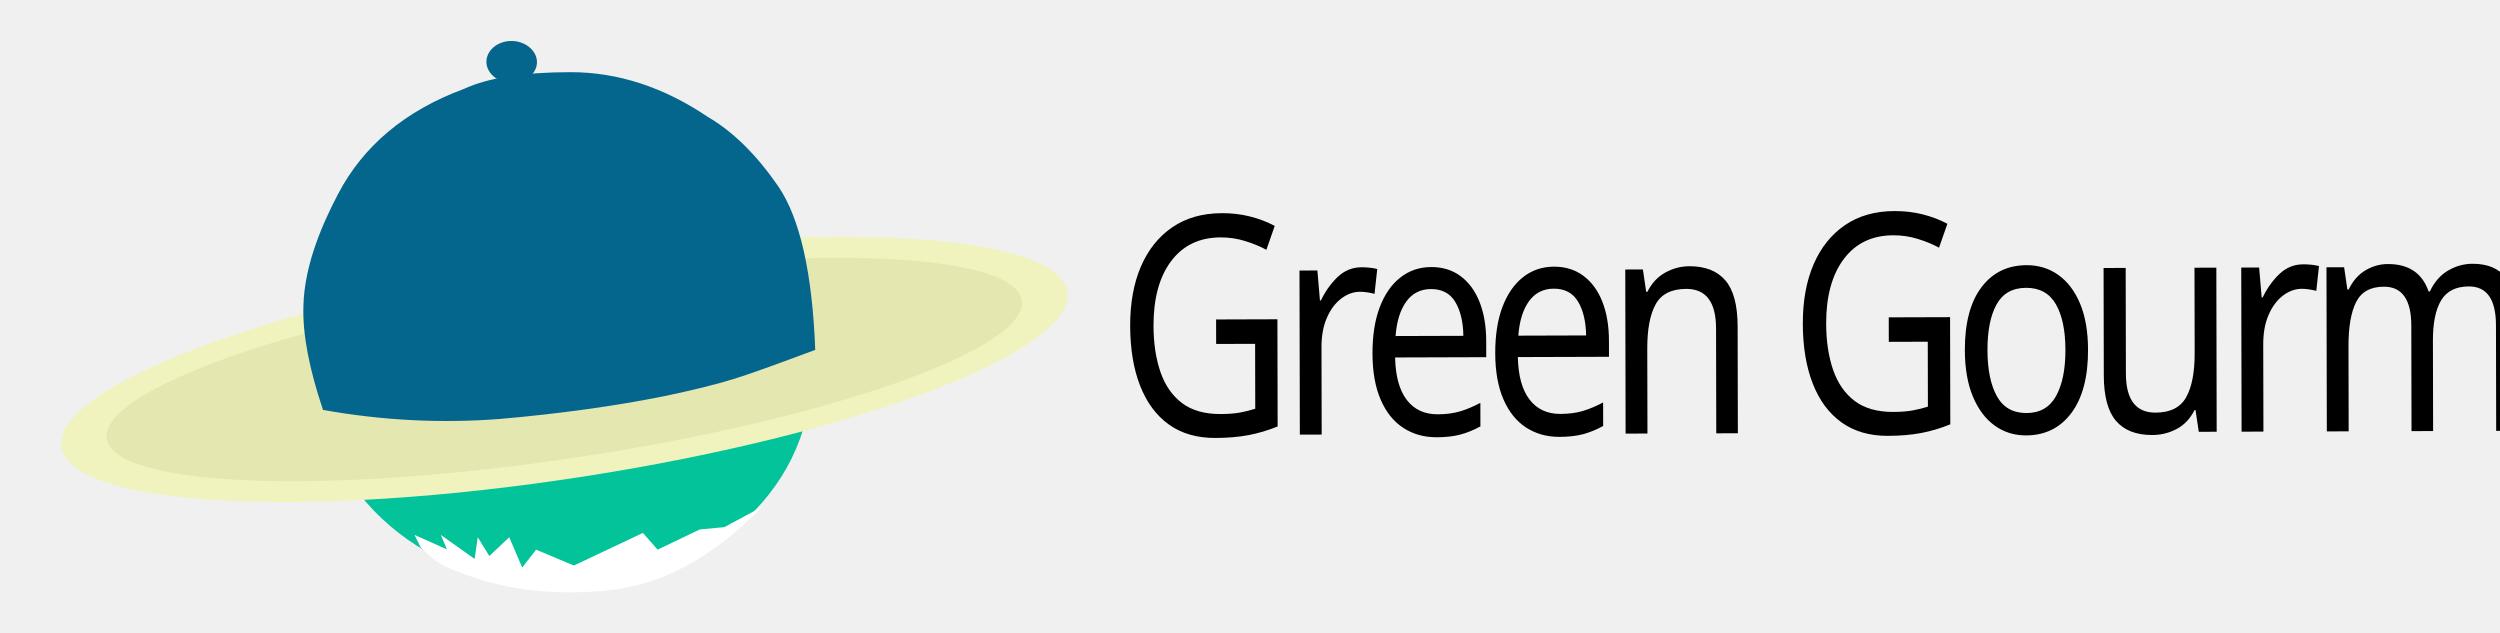
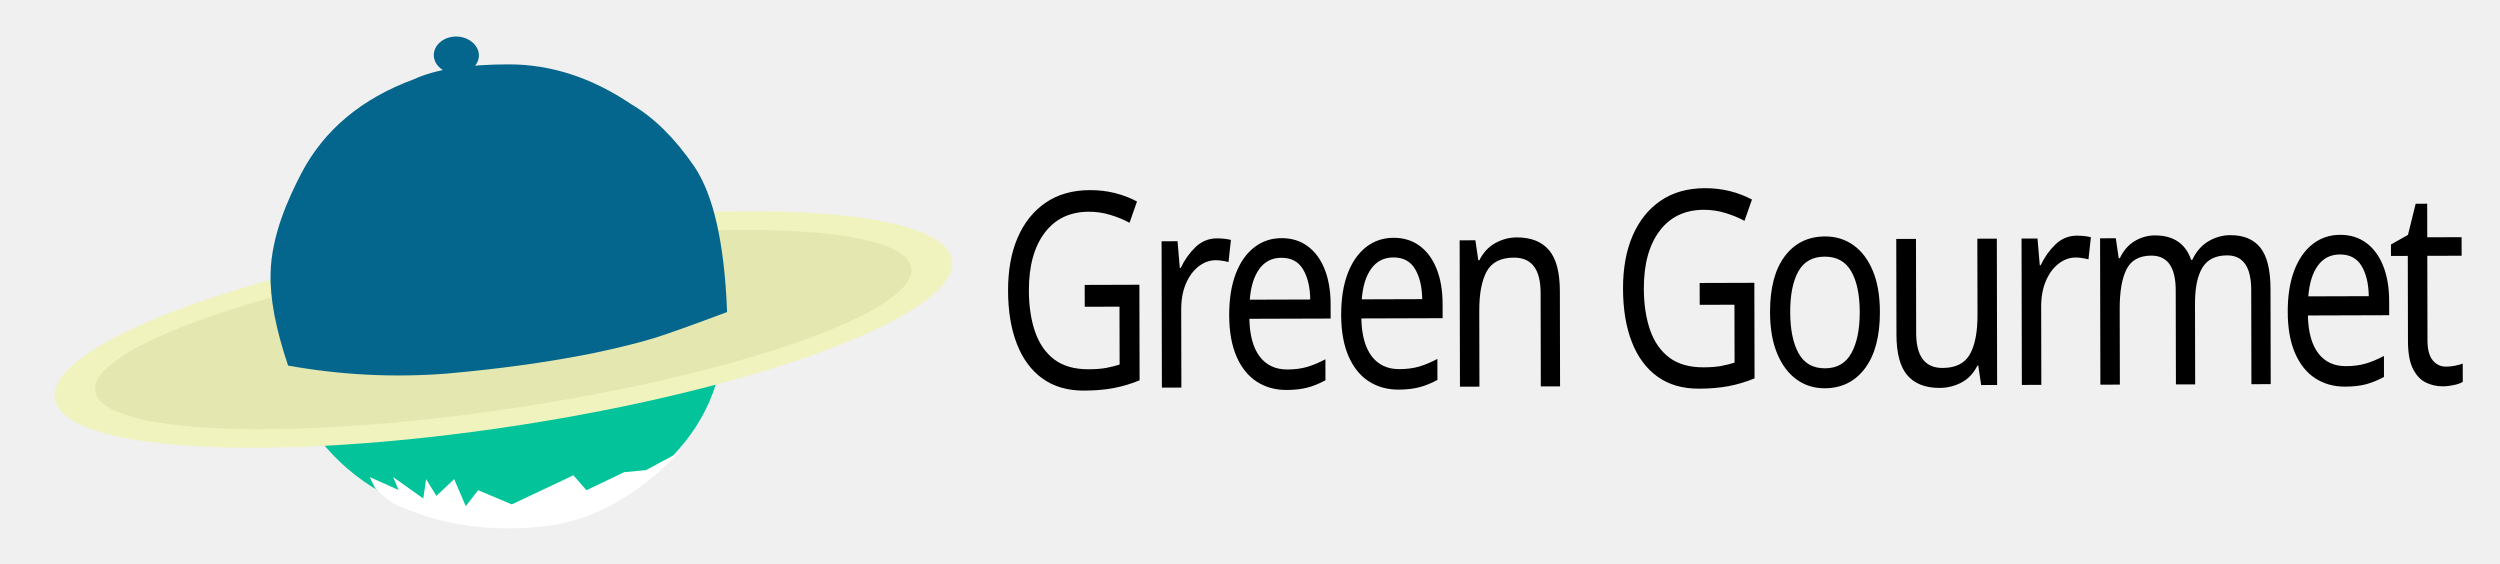
- <svg xmlns="http://www.w3.org/2000/svg" version="1.1" id="Calque_1" x="0px" y="0px" viewBox="0 0 866 219" style="enable-background:new 0 0 866 219;" xml:space="preserve">
+ <svg xmlns="http://www.w3.org/2000/svg" version="1.1" id="Calque_1" x="0px" y="0px" viewBox="0 0 971 219" style="enable-background:new 0 0 971 219;" xml:space="preserve">
  <style type="text/css">
	.st0{fill:#02C39A;}
	.st1{fill-opacity:0;}
	.st2{fill:#F0F3BD;}
	.st3{fill:#E5E7B1;}
	.st4{fill:#05668D;}
	.st5{fill:#FFFFFF;}
	.st6{font-family:'LilyScriptOne-Regular';}
	.st7{font-size:106.066px;}
- 	.st8{letter-spacing:-7.4;}
+ 	.st8{letter-spacing:-6.2;}
</style>
  <g>
    <g>
      <g>
        <g>
          <path id="d15IB0UYot" class="st0" d="M280.9,130.4c0,40.4-38.3,73.2-85.4,73.2S110,170.8,110,130.4s38.3-73.2,85.4-73.2      S280.9,90,280.9,130.4z" />
        </g>
        <g>
          <g>
            <path class="st1" d="M280.9,130.4c0,40.4-38.3,73.2-85.4,73.2S110,170.8,110,130.4s38.3-73.2,85.4-73.2S280.9,90,280.9,130.4z" />
          </g>
        </g>
      </g>
      <g>
        <g>
-           <path id="e1BgzF0Mst" class="st2" d="M369.7,100.9c3.6,20.5-71.6,49.3-167.7,64.2c-96.1,14.9-177.2,10.5-180.7-10.1      c-3.6-20.5,71.6-49.3,167.7-64.2S366.1,80.5,369.7,100.9z" />
+           <path id="e1BgzF0Mst" class="st2" d="M369.7,100.9c3.6,20.5-71.6,49.3-167.7,64.2C105.9,180,24.8,175.6,21.3,155      c-3.6-20.5,71.6-49.3,167.7-64.2S366.1,80.5,369.7,100.9z" />
        </g>
      </g>
      <g>
        <g>
          <path id="aGitIN87O" class="st3" d="M353.9,103.9c2.9,16.8-65.8,41.1-153.2,54.4S39.9,168.8,37,152.1      c-2.9-16.8,65.8-41.1,153.2-54.4S351,87.2,353.9,103.9z" />
        </g>
        <g>
          <g>
            <path class="st1" d="M353.9,103.9c2.9,16.8-65.8,41.1-153.2,54.4S39.9,168.8,37,152.1c-2.9-16.8,65.8-41.1,153.2-54.4       S351,87.2,353.9,103.9z" />
          </g>
        </g>
      </g>
      <g>
        <g>
          <path id="bIsNxAZHd" class="st4" d="M111.9,142c-4.8-14.2-7.1-26.2-6.8-35.9c0.3-14.7,7-29.3,11.9-38.7      c8.8-16.9,23.4-29.1,43.7-36.6c8.4-3.9,20.8-5.8,37-5.8s32.1,5.1,47.5,15.5c8.9,5.2,17,13.3,24.5,24.2      c7.4,11,11.7,29.8,12.7,56.5c-13.4,5-22.8,8.4-28.3,10.1c-5.5,1.7-13.4,3.7-23.8,5.9c-17.5,3.5-36.4,6.1-56.8,7.9      C153.1,146.7,132.6,145.7,111.9,142" />
        </g>
        <g>
          <g>
            <path class="st1" d="M111.9,142c-4.8-14.2-7.1-26.2-6.8-35.9c0.3-14.7,7-29.3,11.9-38.7c8.8-16.9,23.4-29.1,43.7-36.6       c8.4-3.9,20.8-5.8,37-5.8s32.1,5.1,47.5,15.5c8.9,5.2,17,13.3,24.5,24.2c7.4,11,11.7,29.8,12.7,56.5       c-13.4,5-22.8,8.4-28.3,10.1c-5.5,1.7-13.4,3.7-23.8,5.9c-17.5,3.5-36.4,6.1-56.8,7.9C153.1,146.7,132.6,145.7,111.9,142" />
          </g>
        </g>
      </g>
      <g>
        <g>
-           <path id="doYhypFko" class="st4" d="M186,21.8c-0.2,4-4.3,7.1-9.1,6.9c-4.8-0.2-8.6-3.6-8.4-7.6c0.2-4,4.3-7.1,9.1-6.9      C182.4,14.4,186.2,17.9,186,21.8z" />
+           <path id="doYhypFko" class="st4" d="M186,21.8c-0.2,4-4.3,7.1-9.1,6.9s-8.6-3.6-8.4-7.6c0.2-4,4.3-7.1,9.1-6.9      C182.4,14.4,186.2,17.9,186,21.8z" />
        </g>
      </g>
      <g>
        <g>
          <path id="cwYMTIw9u" class="st5" d="M151.6,194.7c2.1,1.4,4.3,2.4,6.8,3.2c15.1,6.2,32.2,8.5,51.3,6.7      c19.1-1.7,37.2-11.3,54.2-29l-13,7l-8.5,0.8l-14.6,7l-5.1-5.8l-23.9,11.3l-13.1-5.5l-4.8,6.2l-4.5-10.5l-6.9,6.5l-4-6.5      l-1.1,7.5l-11.7-8.3l2.1,5l-11.2-5l2.1,4.3C147.7,191.6,149.6,193.3,151.6,194.7z" />
        </g>
        <g>
          <g>
            <path class="st1" d="M151.6,194.7c2.1,1.4,4.3,2.4,6.8,3.2c15.1,6.2,32.2,8.5,51.3,6.7c19.1-1.7,37.2-11.3,54.2-29l-13,7       l-8.5,0.8l-14.6,7l-5.1-5.8l-23.9,11.3l-13.1-5.5l-4.8,6.2l-4.5-10.5l-6.9,6.5l-4-6.5l-1.1,7.5l-11.7-8.3l2.1,5l-11.2-5       l2.1,4.3C147.7,191.6,149.6,193.3,151.6,194.7z" />
          </g>
        </g>
      </g>
    </g>
  </g>
  <g>
    <g>
      <g>
        <g id="b4n7eCfiDH_1_">
          <g>
-             <text transform="matrix(0.8111 -2.551263e-03 2.069278e-03 1 386.3222 150.7568)" class="st6 st7 st8">Green Gourmet</text>
+             <text transform="matrix(0.8111 -2.551263e-03 2.069278e-03 1 386.363 150.7569)" class="st6 st7 st8">Green Gourmet</text>
          </g>
        </g>
      </g>
    </g>
  </g>
</svg>
